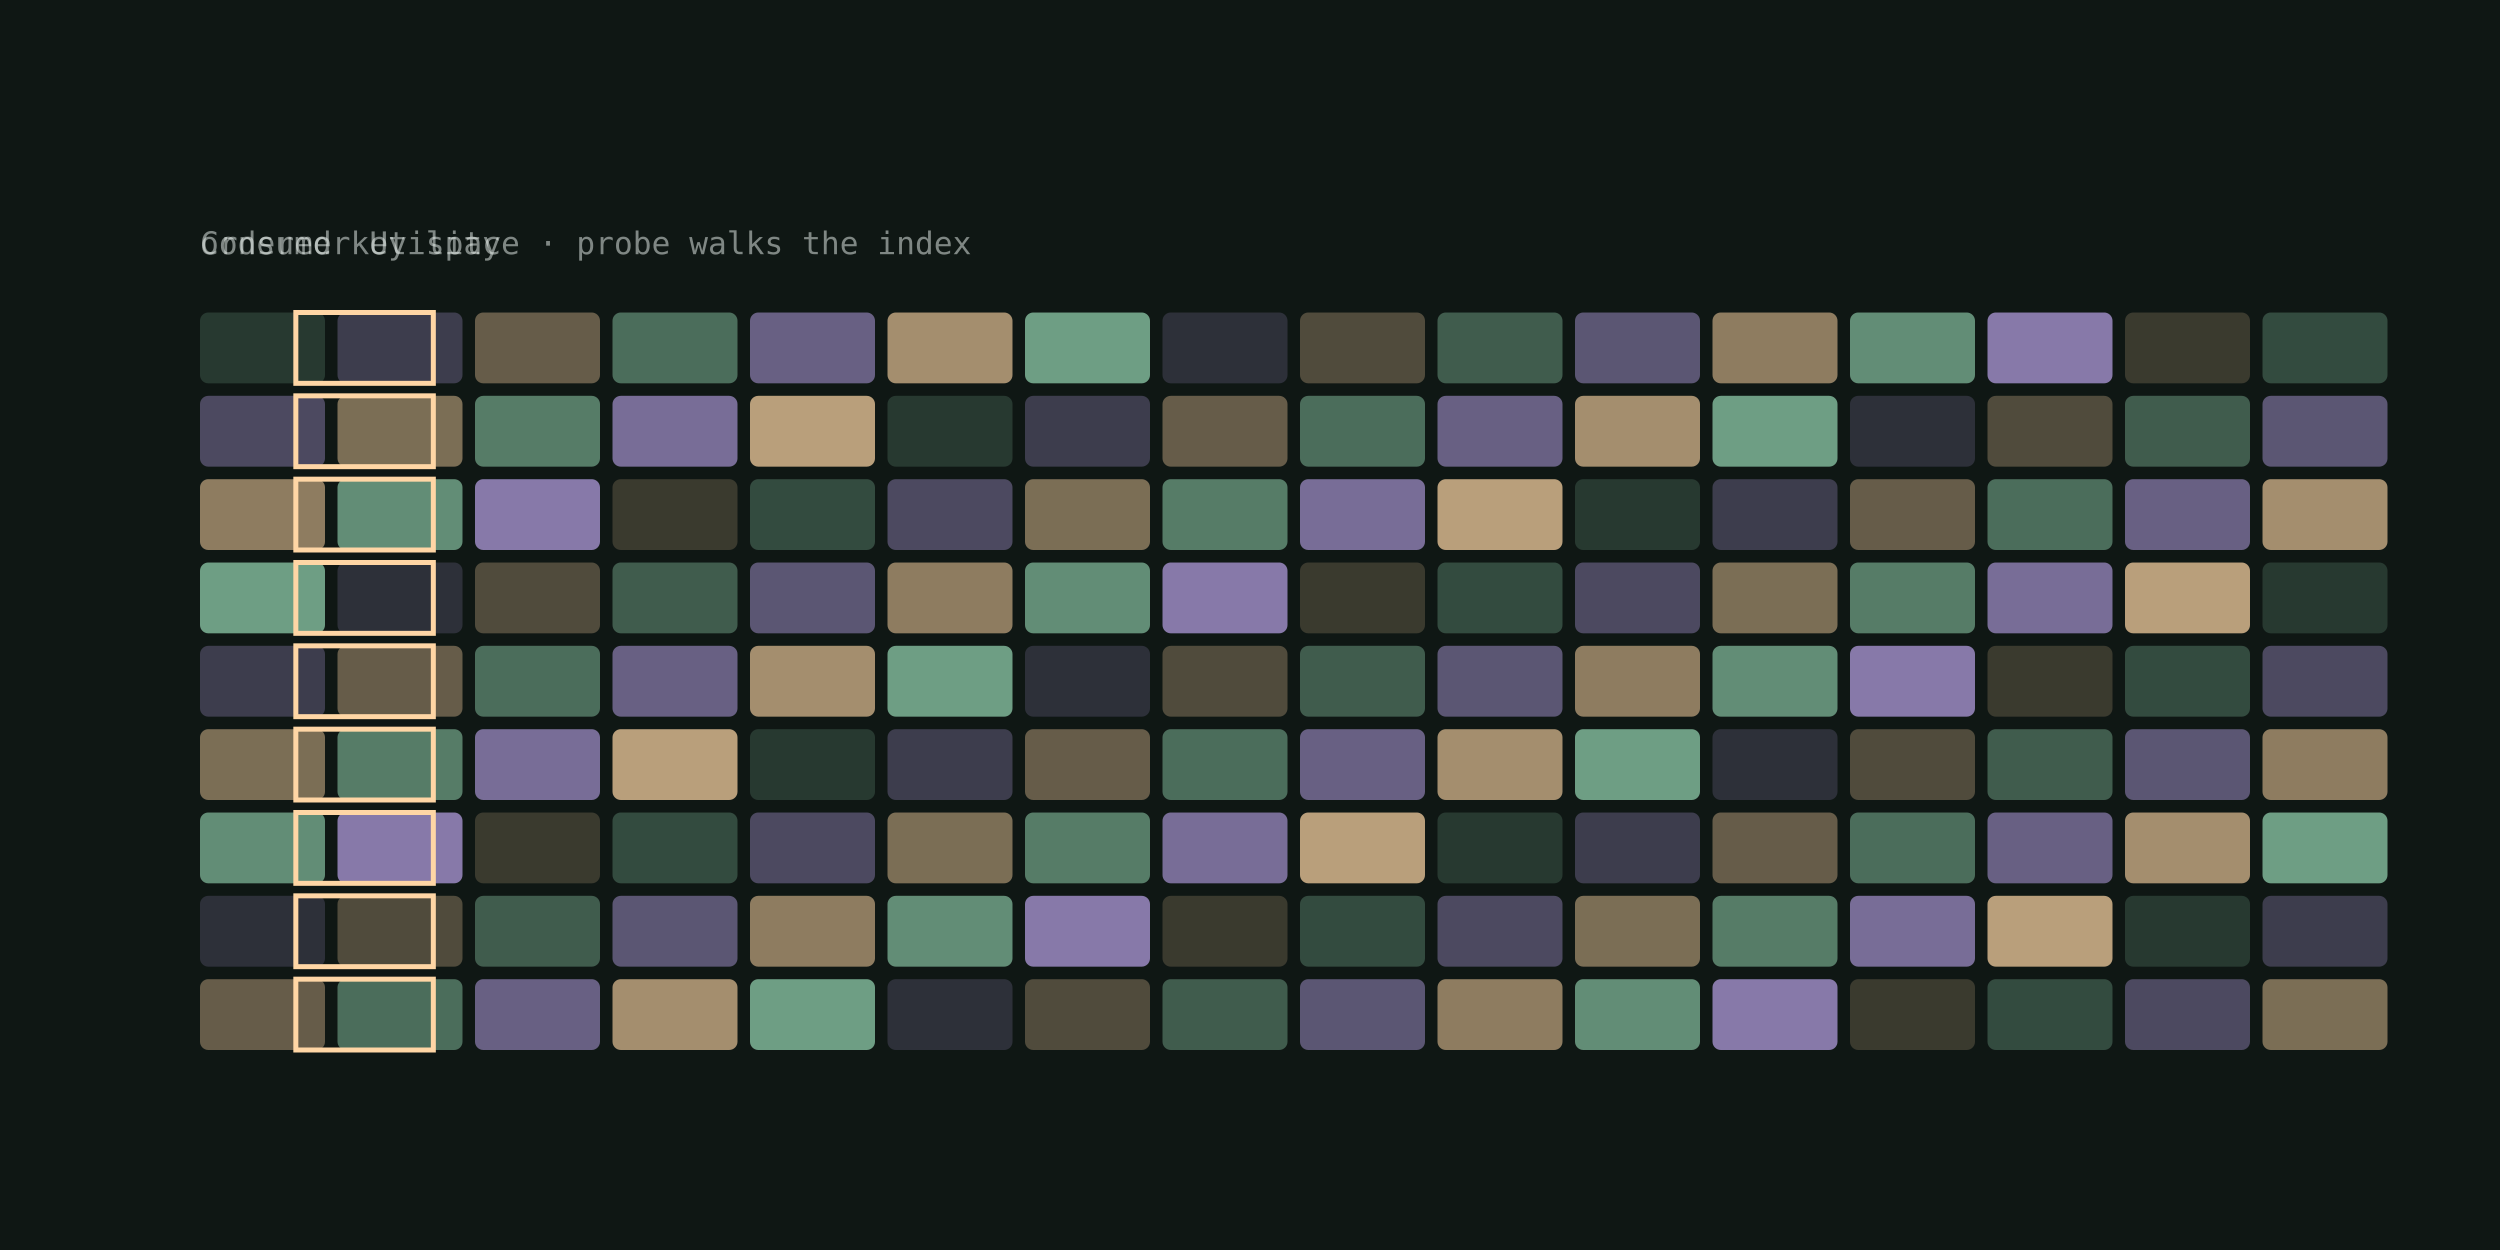
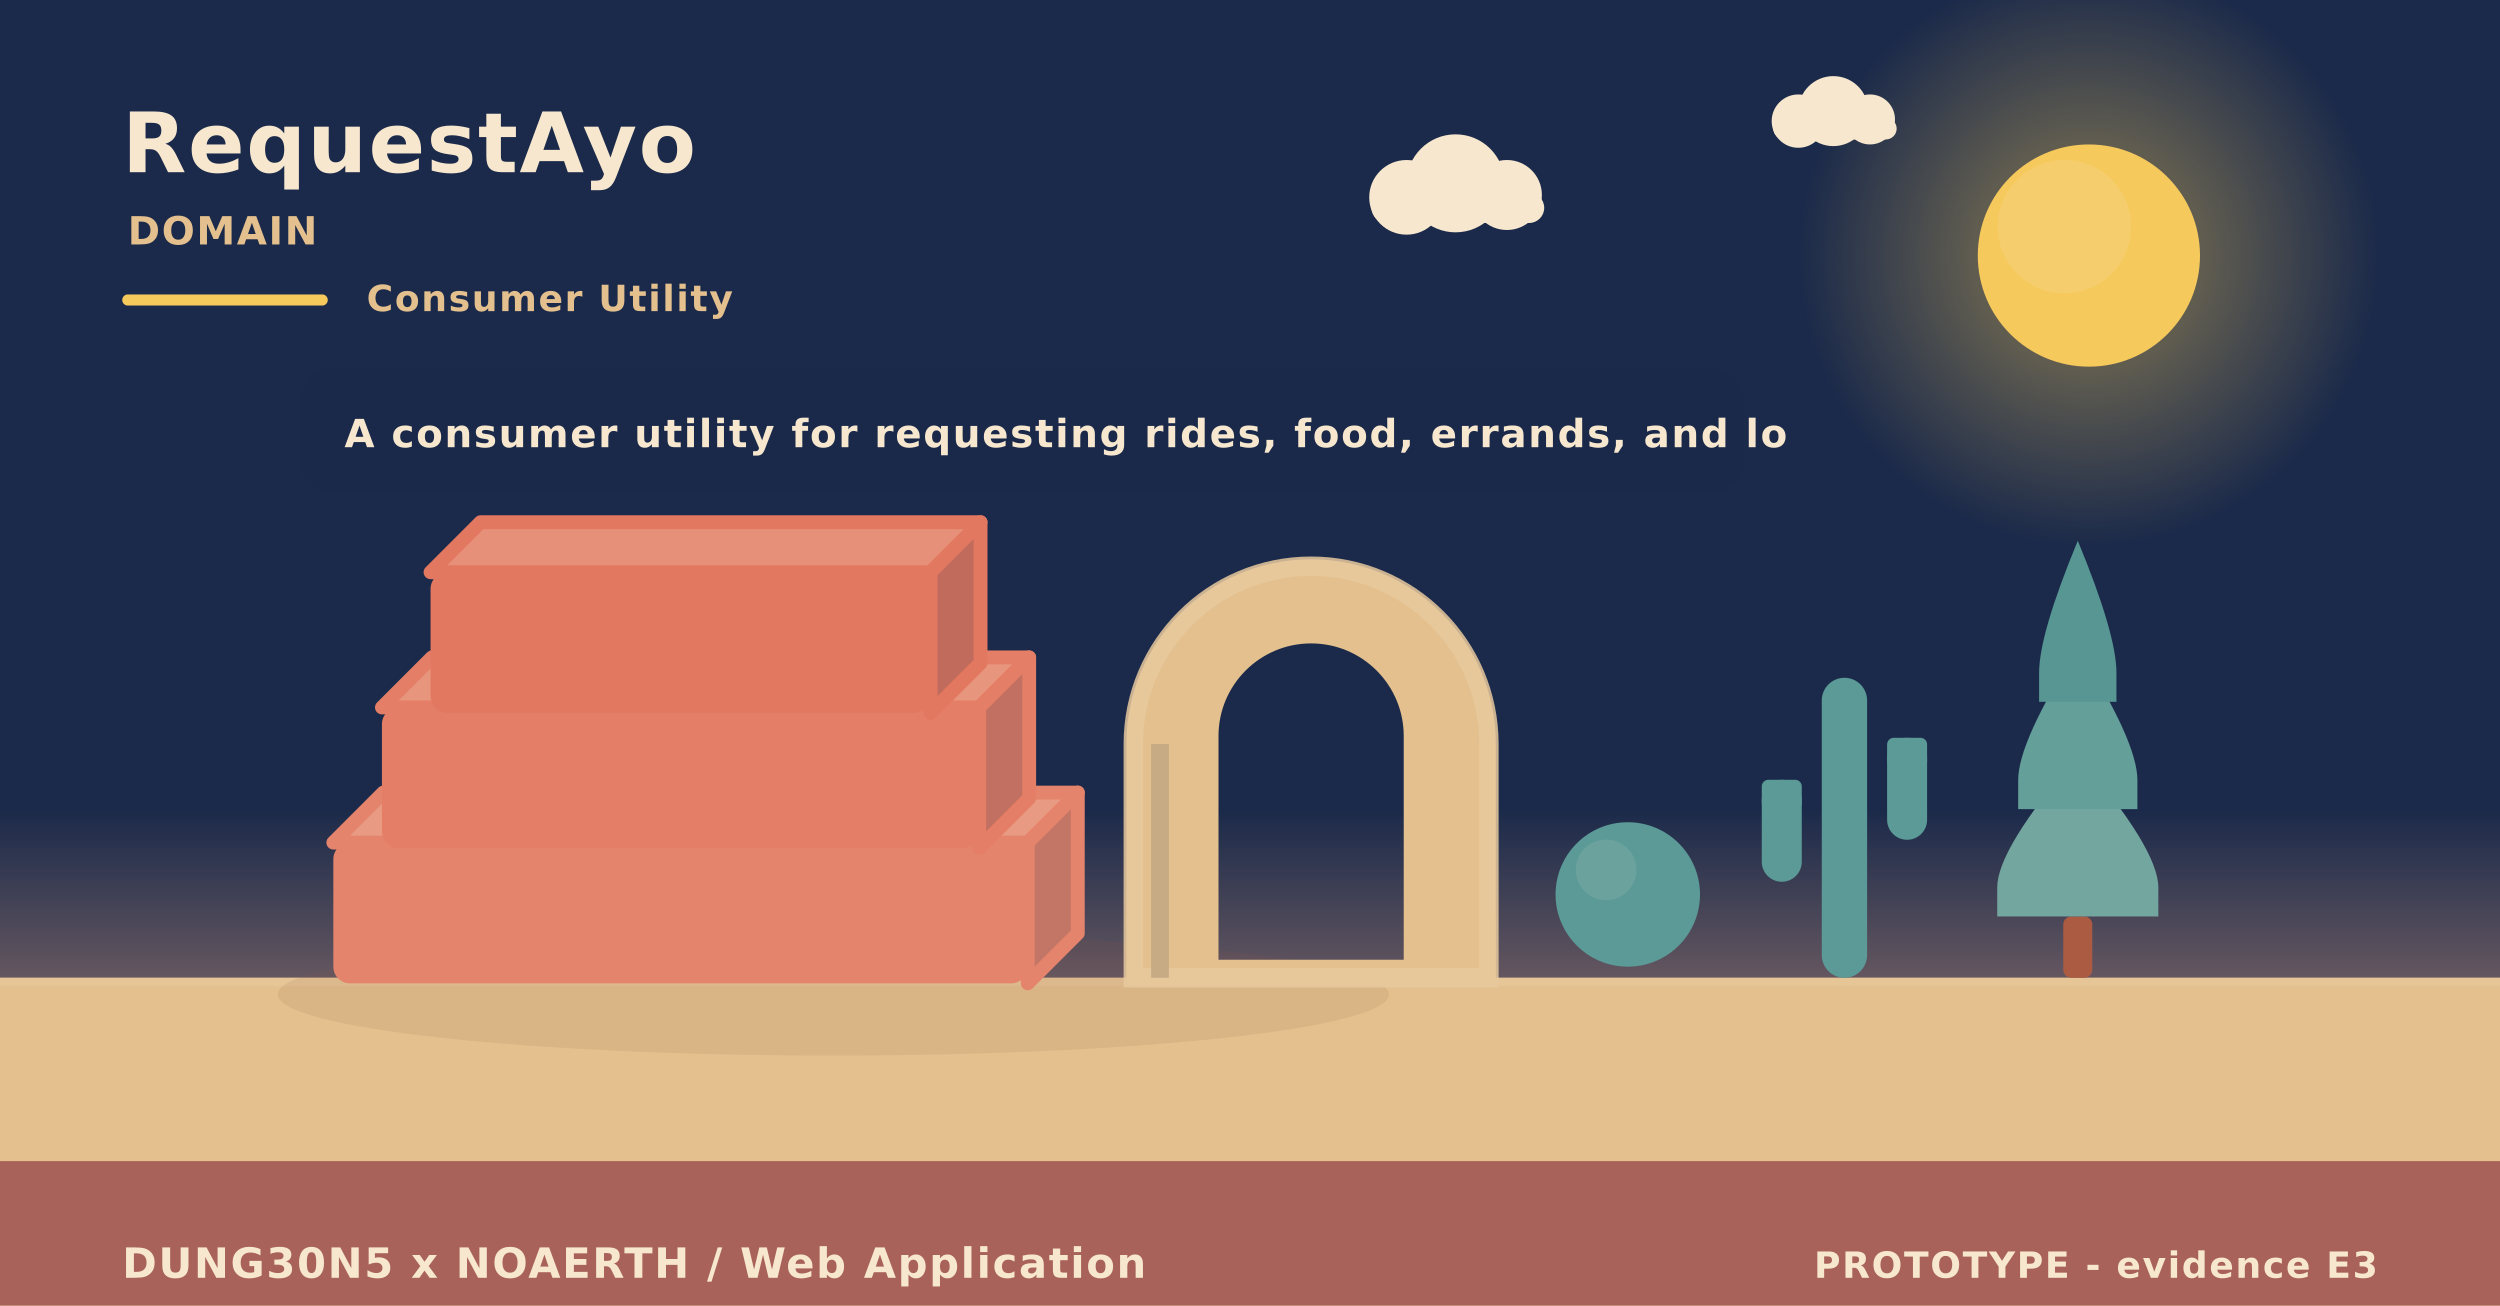
- <svg xmlns="http://www.w3.org/2000/svg" viewBox="0 0 1200 600" width="1200" height="600" role="img" aria-label="RequestAyo domain model">
-   <rect width="1200" height="600" fill="#0f1714" />
-   <defs>
-     <linearGradient id="gd" x1="0" y1="0" x2="1" y2="1">
-       <stop offset="0%" stop-color="#95d5b2" />
-       <stop offset="100%" stop-color="#b8a1e6" />
-     </linearGradient>
-   </defs>
-   <rect x="96.00" y="150.00" width="60.00" height="34.00" rx="4.00" fill="#95d5b2" opacity="0.18" />
-   <rect x="162.00" y="150.00" width="60.00" height="34.00" rx="4.00" fill="#b8a1e6" opacity="0.27" />
-   <rect x="228.00" y="150.00" width="60.00" height="34.00" rx="4.00" fill="#ffd6a5" opacity="0.36" />
-   <rect x="294.00" y="150.00" width="60.00" height="34.00" rx="4.00" fill="#95d5b2" opacity="0.45" />
-   <rect x="360.00" y="150.00" width="60.00" height="34.00" rx="4.00" fill="#b8a1e6" opacity="0.53" />
-   <rect x="426.00" y="150.00" width="60.00" height="34.00" rx="4.00" fill="#ffd6a5" opacity="0.62" />
-   <rect x="492.00" y="150.00" width="60.00" height="34.00" rx="4.00" fill="#95d5b2" opacity="0.71" />
-   <rect x="558.00" y="150.00" width="60.00" height="34.00" rx="4.00" fill="#b8a1e6" opacity="0.18" />
-   <rect x="624.00" y="150.00" width="60.00" height="34.00" rx="4.00" fill="#ffd6a5" opacity="0.27" />
-   <rect x="690.00" y="150.00" width="60.00" height="34.00" rx="4.00" fill="#95d5b2" opacity="0.36" />
-   <rect x="756.00" y="150.00" width="60.00" height="34.00" rx="4.00" fill="#b8a1e6" opacity="0.45" />
-   <rect x="822.00" y="150.00" width="60.00" height="34.00" rx="4.00" fill="#ffd6a5" opacity="0.53" />
-   <rect x="888.00" y="150.00" width="60.00" height="34.00" rx="4.00" fill="#95d5b2" opacity="0.62" />
-   <rect x="954.00" y="150.00" width="60.00" height="34.00" rx="4.00" fill="#b8a1e6" opacity="0.71" />
-   <rect x="1020.00" y="150.00" width="60.00" height="34.00" rx="4.00" fill="#ffd6a5" opacity="0.18" />
-   <rect x="1086.00" y="150.00" width="60.00" height="34.00" rx="4.00" fill="#95d5b2" opacity="0.27" />
-   <rect x="96.00" y="190.00" width="60.00" height="34.00" rx="4.00" fill="#b8a1e6" opacity="0.36" />
-   <rect x="162.00" y="190.00" width="60.00" height="34.00" rx="4.00" fill="#ffd6a5" opacity="0.45" />
-   <rect x="228.00" y="190.00" width="60.00" height="34.00" rx="4.00" fill="#95d5b2" opacity="0.53" />
-   <rect x="294.00" y="190.00" width="60.00" height="34.00" rx="4.00" fill="#b8a1e6" opacity="0.62" />
-   <rect x="360.00" y="190.00" width="60.00" height="34.00" rx="4.00" fill="#ffd6a5" opacity="0.71" />
-   <rect x="426.00" y="190.00" width="60.00" height="34.00" rx="4.00" fill="#95d5b2" opacity="0.18" />
-   <rect x="492.00" y="190.00" width="60.00" height="34.00" rx="4.00" fill="#b8a1e6" opacity="0.27" />
-   <rect x="558.00" y="190.00" width="60.00" height="34.00" rx="4.00" fill="#ffd6a5" opacity="0.36" />
-   <rect x="624.00" y="190.00" width="60.00" height="34.00" rx="4.00" fill="#95d5b2" opacity="0.45" />
-   <rect x="690.00" y="190.00" width="60.00" height="34.00" rx="4.00" fill="#b8a1e6" opacity="0.53" />
-   <rect x="756.00" y="190.00" width="60.00" height="34.00" rx="4.00" fill="#ffd6a5" opacity="0.62" />
-   <rect x="822.00" y="190.00" width="60.00" height="34.00" rx="4.00" fill="#95d5b2" opacity="0.71" />
-   <rect x="888.00" y="190.00" width="60.00" height="34.00" rx="4.00" fill="#b8a1e6" opacity="0.18" />
-   <rect x="954.00" y="190.00" width="60.00" height="34.00" rx="4.00" fill="#ffd6a5" opacity="0.27" />
-   <rect x="1020.00" y="190.00" width="60.00" height="34.00" rx="4.00" fill="#95d5b2" opacity="0.36" />
-   <rect x="1086.00" y="190.00" width="60.00" height="34.00" rx="4.00" fill="#b8a1e6" opacity="0.45" />
-   <rect x="96.00" y="230.00" width="60.00" height="34.00" rx="4.00" fill="#ffd6a5" opacity="0.53" />
-   <rect x="162.00" y="230.00" width="60.00" height="34.00" rx="4.00" fill="#95d5b2" opacity="0.62" />
-   <rect x="228.00" y="230.00" width="60.00" height="34.00" rx="4.00" fill="#b8a1e6" opacity="0.71" />
-   <rect x="294.00" y="230.00" width="60.00" height="34.00" rx="4.00" fill="#ffd6a5" opacity="0.18" />
-   <rect x="360.00" y="230.00" width="60.00" height="34.00" rx="4.00" fill="#95d5b2" opacity="0.27" />
-   <rect x="426.00" y="230.00" width="60.00" height="34.00" rx="4.00" fill="#b8a1e6" opacity="0.36" />
-   <rect x="492.00" y="230.00" width="60.00" height="34.00" rx="4.00" fill="#ffd6a5" opacity="0.45" />
-   <rect x="558.00" y="230.00" width="60.00" height="34.00" rx="4.00" fill="#95d5b2" opacity="0.53" />
-   <rect x="624.00" y="230.00" width="60.00" height="34.00" rx="4.00" fill="#b8a1e6" opacity="0.62" />
-   <rect x="690.00" y="230.00" width="60.00" height="34.00" rx="4.00" fill="#ffd6a5" opacity="0.71" />
-   <rect x="756.00" y="230.00" width="60.00" height="34.00" rx="4.00" fill="#95d5b2" opacity="0.18" />
-   <rect x="822.00" y="230.00" width="60.00" height="34.00" rx="4.00" fill="#b8a1e6" opacity="0.27" />
-   <rect x="888.00" y="230.00" width="60.00" height="34.00" rx="4.00" fill="#ffd6a5" opacity="0.36" />
-   <rect x="954.00" y="230.00" width="60.00" height="34.00" rx="4.00" fill="#95d5b2" opacity="0.45" />
-   <rect x="1020.00" y="230.00" width="60.00" height="34.00" rx="4.00" fill="#b8a1e6" opacity="0.53" />
-   <rect x="1086.00" y="230.00" width="60.00" height="34.00" rx="4.00" fill="#ffd6a5" opacity="0.62" />
-   <rect x="96.00" y="270.00" width="60.00" height="34.00" rx="4.00" fill="#95d5b2" opacity="0.71" />
-   <rect x="162.00" y="270.00" width="60.00" height="34.00" rx="4.00" fill="#b8a1e6" opacity="0.18" />
-   <rect x="228.00" y="270.00" width="60.00" height="34.00" rx="4.00" fill="#ffd6a5" opacity="0.27" />
-   <rect x="294.00" y="270.00" width="60.00" height="34.00" rx="4.00" fill="#95d5b2" opacity="0.36" />
-   <rect x="360.00" y="270.00" width="60.00" height="34.00" rx="4.00" fill="#b8a1e6" opacity="0.45" />
-   <rect x="426.00" y="270.00" width="60.00" height="34.00" rx="4.00" fill="#ffd6a5" opacity="0.53" />
-   <rect x="492.00" y="270.00" width="60.00" height="34.00" rx="4.00" fill="#95d5b2" opacity="0.62" />
-   <rect x="558.00" y="270.00" width="60.00" height="34.00" rx="4.00" fill="#b8a1e6" opacity="0.71" />
-   <rect x="624.00" y="270.00" width="60.00" height="34.00" rx="4.00" fill="#ffd6a5" opacity="0.18" />
-   <rect x="690.00" y="270.00" width="60.00" height="34.00" rx="4.00" fill="#95d5b2" opacity="0.27" />
-   <rect x="756.00" y="270.00" width="60.00" height="34.00" rx="4.00" fill="#b8a1e6" opacity="0.36" />
-   <rect x="822.00" y="270.00" width="60.00" height="34.00" rx="4.00" fill="#ffd6a5" opacity="0.45" />
-   <rect x="888.00" y="270.00" width="60.00" height="34.00" rx="4.00" fill="#95d5b2" opacity="0.53" />
-   <rect x="954.00" y="270.00" width="60.00" height="34.00" rx="4.00" fill="#b8a1e6" opacity="0.62" />
-   <rect x="1020.00" y="270.00" width="60.00" height="34.00" rx="4.00" fill="#ffd6a5" opacity="0.71" />
-   <rect x="1086.00" y="270.00" width="60.00" height="34.00" rx="4.00" fill="#95d5b2" opacity="0.18" />
-   <rect x="96.00" y="310.00" width="60.00" height="34.00" rx="4.00" fill="#b8a1e6" opacity="0.27" />
-   <rect x="162.00" y="310.00" width="60.00" height="34.00" rx="4.00" fill="#ffd6a5" opacity="0.36" />
-   <rect x="228.00" y="310.00" width="60.00" height="34.00" rx="4.00" fill="#95d5b2" opacity="0.45" />
-   <rect x="294.00" y="310.00" width="60.00" height="34.00" rx="4.00" fill="#b8a1e6" opacity="0.53" />
-   <rect x="360.00" y="310.00" width="60.00" height="34.00" rx="4.00" fill="#ffd6a5" opacity="0.62" />
-   <rect x="426.00" y="310.00" width="60.00" height="34.00" rx="4.00" fill="#95d5b2" opacity="0.71" />
-   <rect x="492.00" y="310.00" width="60.00" height="34.00" rx="4.00" fill="#b8a1e6" opacity="0.18" />
-   <rect x="558.00" y="310.00" width="60.00" height="34.00" rx="4.00" fill="#ffd6a5" opacity="0.27" />
-   <rect x="624.00" y="310.00" width="60.00" height="34.00" rx="4.00" fill="#95d5b2" opacity="0.36" />
-   <rect x="690.00" y="310.00" width="60.00" height="34.00" rx="4.00" fill="#b8a1e6" opacity="0.45" />
-   <rect x="756.00" y="310.00" width="60.00" height="34.00" rx="4.00" fill="#ffd6a5" opacity="0.53" />
-   <rect x="822.00" y="310.00" width="60.00" height="34.00" rx="4.00" fill="#95d5b2" opacity="0.62" />
-   <rect x="888.00" y="310.00" width="60.00" height="34.00" rx="4.00" fill="#b8a1e6" opacity="0.71" />
-   <rect x="954.00" y="310.00" width="60.00" height="34.00" rx="4.00" fill="#ffd6a5" opacity="0.18" />
-   <rect x="1020.00" y="310.00" width="60.00" height="34.00" rx="4.00" fill="#95d5b2" opacity="0.27" />
-   <rect x="1086.00" y="310.00" width="60.00" height="34.00" rx="4.00" fill="#b8a1e6" opacity="0.36" />
-   <rect x="96.00" y="350.00" width="60.00" height="34.00" rx="4.00" fill="#ffd6a5" opacity="0.45" />
-   <rect x="162.00" y="350.00" width="60.00" height="34.00" rx="4.00" fill="#95d5b2" opacity="0.53" />
-   <rect x="228.00" y="350.00" width="60.00" height="34.00" rx="4.00" fill="#b8a1e6" opacity="0.62" />
-   <rect x="294.00" y="350.00" width="60.00" height="34.00" rx="4.00" fill="#ffd6a5" opacity="0.71" />
-   <rect x="360.00" y="350.00" width="60.00" height="34.00" rx="4.00" fill="#95d5b2" opacity="0.18" />
-   <rect x="426.00" y="350.00" width="60.00" height="34.00" rx="4.00" fill="#b8a1e6" opacity="0.27" />
-   <rect x="492.00" y="350.00" width="60.00" height="34.00" rx="4.00" fill="#ffd6a5" opacity="0.36" />
-   <rect x="558.00" y="350.00" width="60.00" height="34.00" rx="4.00" fill="#95d5b2" opacity="0.45" />
-   <rect x="624.00" y="350.00" width="60.00" height="34.00" rx="4.00" fill="#b8a1e6" opacity="0.53" />
-   <rect x="690.00" y="350.00" width="60.00" height="34.00" rx="4.00" fill="#ffd6a5" opacity="0.62" />
-   <rect x="756.00" y="350.00" width="60.00" height="34.00" rx="4.00" fill="#95d5b2" opacity="0.71" />
-   <rect x="822.00" y="350.00" width="60.00" height="34.00" rx="4.00" fill="#b8a1e6" opacity="0.18" />
-   <rect x="888.00" y="350.00" width="60.00" height="34.00" rx="4.00" fill="#ffd6a5" opacity="0.27" />
-   <rect x="954.00" y="350.00" width="60.00" height="34.00" rx="4.00" fill="#95d5b2" opacity="0.36" />
-   <rect x="1020.00" y="350.00" width="60.00" height="34.00" rx="4.00" fill="#b8a1e6" opacity="0.45" />
-   <rect x="1086.00" y="350.00" width="60.00" height="34.00" rx="4.00" fill="#ffd6a5" opacity="0.53" />
-   <rect x="96.00" y="390.00" width="60.00" height="34.00" rx="4.00" fill="#95d5b2" opacity="0.62" />
-   <rect x="162.00" y="390.00" width="60.00" height="34.00" rx="4.00" fill="#b8a1e6" opacity="0.71" />
-   <rect x="228.00" y="390.00" width="60.00" height="34.00" rx="4.00" fill="#ffd6a5" opacity="0.18" />
-   <rect x="294.00" y="390.00" width="60.00" height="34.00" rx="4.00" fill="#95d5b2" opacity="0.27" />
-   <rect x="360.00" y="390.00" width="60.00" height="34.00" rx="4.00" fill="#b8a1e6" opacity="0.36" />
-   <rect x="426.00" y="390.00" width="60.00" height="34.00" rx="4.00" fill="#ffd6a5" opacity="0.45" />
-   <rect x="492.00" y="390.00" width="60.00" height="34.00" rx="4.00" fill="#95d5b2" opacity="0.53" />
-   <rect x="558.00" y="390.00" width="60.00" height="34.00" rx="4.00" fill="#b8a1e6" opacity="0.62" />
-   <rect x="624.00" y="390.00" width="60.00" height="34.00" rx="4.00" fill="#ffd6a5" opacity="0.71" />
-   <rect x="690.00" y="390.00" width="60.00" height="34.00" rx="4.00" fill="#95d5b2" opacity="0.18" />
-   <rect x="756.00" y="390.00" width="60.00" height="34.00" rx="4.00" fill="#b8a1e6" opacity="0.27" />
-   <rect x="822.00" y="390.00" width="60.00" height="34.00" rx="4.00" fill="#ffd6a5" opacity="0.36" />
-   <rect x="888.00" y="390.00" width="60.00" height="34.00" rx="4.00" fill="#95d5b2" opacity="0.45" />
-   <rect x="954.00" y="390.00" width="60.00" height="34.00" rx="4.00" fill="#b8a1e6" opacity="0.53" />
-   <rect x="1020.00" y="390.00" width="60.00" height="34.00" rx="4.00" fill="#ffd6a5" opacity="0.62" />
-   <rect x="1086.00" y="390.00" width="60.00" height="34.00" rx="4.00" fill="#95d5b2" opacity="0.71" />
-   <rect x="96.00" y="430.00" width="60.00" height="34.00" rx="4.00" fill="#b8a1e6" opacity="0.18" />
-   <rect x="162.00" y="430.00" width="60.00" height="34.00" rx="4.00" fill="#ffd6a5" opacity="0.27" />
-   <rect x="228.00" y="430.00" width="60.00" height="34.00" rx="4.00" fill="#95d5b2" opacity="0.36" />
-   <rect x="294.00" y="430.00" width="60.00" height="34.00" rx="4.00" fill="#b8a1e6" opacity="0.45" />
-   <rect x="360.00" y="430.00" width="60.00" height="34.00" rx="4.00" fill="#ffd6a5" opacity="0.53" />
-   <rect x="426.00" y="430.00" width="60.00" height="34.00" rx="4.00" fill="#95d5b2" opacity="0.62" />
-   <rect x="492.00" y="430.00" width="60.00" height="34.00" rx="4.00" fill="#b8a1e6" opacity="0.71" />
-   <rect x="558.00" y="430.00" width="60.00" height="34.00" rx="4.00" fill="#ffd6a5" opacity="0.18" />
-   <rect x="624.00" y="430.00" width="60.00" height="34.00" rx="4.00" fill="#95d5b2" opacity="0.27" />
-   <rect x="690.00" y="430.00" width="60.00" height="34.00" rx="4.00" fill="#b8a1e6" opacity="0.36" />
-   <rect x="756.00" y="430.00" width="60.00" height="34.00" rx="4.00" fill="#ffd6a5" opacity="0.45" />
-   <rect x="822.00" y="430.00" width="60.00" height="34.00" rx="4.00" fill="#95d5b2" opacity="0.53" />
-   <rect x="888.00" y="430.00" width="60.00" height="34.00" rx="4.00" fill="#b8a1e6" opacity="0.62" />
-   <rect x="954.00" y="430.00" width="60.00" height="34.00" rx="4.00" fill="#ffd6a5" opacity="0.71" />
-   <rect x="1020.00" y="430.00" width="60.00" height="34.00" rx="4.00" fill="#95d5b2" opacity="0.18" />
-   <rect x="1086.00" y="430.00" width="60.00" height="34.00" rx="4.00" fill="#b8a1e6" opacity="0.27" />
-   <rect x="96.00" y="470.00" width="60.00" height="34.00" rx="4.00" fill="#ffd6a5" opacity="0.36" />
-   <rect x="162.00" y="470.00" width="60.00" height="34.00" rx="4.00" fill="#95d5b2" opacity="0.45" />
-   <rect x="228.00" y="470.00" width="60.00" height="34.00" rx="4.00" fill="#b8a1e6" opacity="0.53" />
-   <rect x="294.00" y="470.00" width="60.00" height="34.00" rx="4.00" fill="#ffd6a5" opacity="0.62" />
-   <rect x="360.00" y="470.00" width="60.00" height="34.00" rx="4.00" fill="#95d5b2" opacity="0.71" />
-   <rect x="426.00" y="470.00" width="60.00" height="34.00" rx="4.00" fill="#b8a1e6" opacity="0.18" />
-   <rect x="492.00" y="470.00" width="60.00" height="34.00" rx="4.00" fill="#ffd6a5" opacity="0.27" />
-   <rect x="558.00" y="470.00" width="60.00" height="34.00" rx="4.00" fill="#95d5b2" opacity="0.36" />
-   <rect x="624.00" y="470.00" width="60.00" height="34.00" rx="4.00" fill="#b8a1e6" opacity="0.45" />
-   <rect x="690.00" y="470.00" width="60.00" height="34.00" rx="4.00" fill="#ffd6a5" opacity="0.53" />
-   <rect x="756.00" y="470.00" width="60.00" height="34.00" rx="4.00" fill="#95d5b2" opacity="0.62" />
-   <rect x="822.00" y="470.00" width="60.00" height="34.00" rx="4.00" fill="#b8a1e6" opacity="0.71" />
-   <rect x="888.00" y="470.00" width="60.00" height="34.00" rx="4.00" fill="#ffd6a5" opacity="0.18" />
-   <rect x="954.00" y="470.00" width="60.00" height="34.00" rx="4.00" fill="#95d5b2" opacity="0.27" />
-   <rect x="1020.00" y="470.00" width="60.00" height="34.00" rx="4.00" fill="#b8a1e6" opacity="0.36" />
-   <rect x="1086.00" y="470.00" width="60.00" height="34.00" rx="4.00" fill="#ffd6a5" opacity="0.45" />
+ <svg xmlns="http://www.w3.org/2000/svg" width="900" height="470" viewBox="0 0 900 470" role="img" aria-label="RequestAyo - the problem it addresses">
+   <linearGradient id="skym" x1="0" y1="0" x2="0" y2="1">
+     <stop offset="0" stop-color="#1b2a4a" />
+     <stop offset="0.62" stop-color="#1b2a4a" />
+     <stop offset="1" stop-color="#f3ad8a" />
+   </linearGradient>
+   <rect width="900" height="470" fill="url(#skym)" />
+   <radialGradient id="sunm">
+     <stop offset="0.35" stop-color="#f5c95c" stop-opacity="0.34" />
+     <stop offset="1" stop-color="#f5c95c" stop-opacity="0" />
+   </radialGradient>
+   <circle cx="752" cy="92" r="104" fill="url(#sunm)" />
+   <circle cx="752" cy="92" r="40" fill="#f5c95c" />
+   <circle cx="743.2" cy="81.6" r="24" fill="#f5d27e" opacity="0.5" />
  <g>
-     <rect x="142" y="150" width="66" height="34" fill="none" stroke="#ffd6a5" stroke-width="2.4">
-       <animate attributeName="opacity" values="0;1;0" dur="7.45s" begin="0.0s" repeatCount="indefinite" />
-     </rect>
+     <circle cx="524" cy="66" r="17.64" fill="#f6e7ce" />
+     <circle cx="506.36" cy="71.04" r="13.44" fill="#f6e7ce" />
+     <circle cx="542.48" cy="70.2" r="12.6" fill="#f6e7ce" />
+     <rect x="493.76" y="69.36" width="62.16" height="10.92" rx="5.46" fill="#f6e7ce" />
+     <animateTransform attributeName="transform" type="translate" values="0 0;24 0;0 0" dur="36s" begin="0s" repeatCount="indefinite" />
  </g>
  <g>
-     <rect x="142" y="190" width="66" height="34" fill="none" stroke="#ffd6a5" stroke-width="2.4">
-       <animate attributeName="opacity" values="0;1;0" dur="7.45s" begin="0.42s" repeatCount="indefinite" />
-     </rect>
+     <circle cx="660" cy="40" r="12.6" fill="#f6e7ce" />
+     <circle cx="647.4" cy="43.6" r="9.6" fill="#f6e7ce" />
+     <circle cx="673.2" cy="43" r="9" fill="#f6e7ce" />
+     <rect x="638.4" y="42.4" width="44.4" height="7.8" rx="3.9" fill="#f6e7ce" />
+     <animateTransform attributeName="transform" type="translate" values="0 0;-18 0;0 0" dur="46s" begin="3s" repeatCount="indefinite" />
  </g>
-   <g>
-     <rect x="142" y="230" width="66" height="34" fill="none" stroke="#ffd6a5" stroke-width="2.4">
-       <animate attributeName="opacity" values="0;1;0" dur="7.45s" begin="0.84s" repeatCount="indefinite" />
-     </rect>
-   </g>
-   <g>
-     <rect x="142" y="270" width="66" height="34" fill="none" stroke="#ffd6a5" stroke-width="2.4">
-       <animate attributeName="opacity" values="0;1;0" dur="7.45s" begin="1.26s" repeatCount="indefinite" />
-     </rect>
-   </g>
-   <g>
-     <rect x="142" y="310" width="66" height="34" fill="none" stroke="#ffd6a5" stroke-width="2.4">
-       <animate attributeName="opacity" values="0;1;0" dur="7.45s" begin="1.68s" repeatCount="indefinite" />
-     </rect>
-   </g>
-   <g>
-     <rect x="142" y="350" width="66" height="34" fill="none" stroke="#ffd6a5" stroke-width="2.4">
-       <animate attributeName="opacity" values="0;1;0" dur="7.45s" begin="2.1s" repeatCount="indefinite" />
-     </rect>
-   </g>
-   <g>
-     <rect x="142" y="390" width="66" height="34" fill="none" stroke="#ffd6a5" stroke-width="2.4">
-       <animate attributeName="opacity" values="0;1;0" dur="7.45s" begin="2.52s" repeatCount="indefinite" />
-     </rect>
-   </g>
-   <g>
-     <rect x="142" y="430" width="66" height="34" fill="none" stroke="#ffd6a5" stroke-width="2.4">
-       <animate attributeName="opacity" values="0;1;0" dur="7.45s" begin="2.94s" repeatCount="indefinite" />
-     </rect>
-   </g>
-   <g>
-     <rect x="142" y="470" width="66" height="34" fill="none" stroke="#ffd6a5" stroke-width="2.4">
-       <animate attributeName="opacity" values="0;1;0" dur="7.45s" begin="3.36s" repeatCount="indefinite" />
-     </rect>
-   </g>
-   <text x="96" y="122" font-family="ui-monospace,Menlo,monospace" font-size="15" fill="rgba(240,248,244,0.500)">ordered key space · probe walks the index</text>
-   <text x="96" y="122" font-family="ui-monospace,Menlo,monospace" font-size="15" fill="rgba(240,248,244,0.500)">Consumer Utility</text>
+   <rect x="0" y="352" width="900" height="118" fill="#e3c08d" />
+   <rect x="0" y="352" width="900" height="3" fill="#e6c596" />
+   <text x="44" y="62" font-family="Verdana,DejaVu Sans,sans-serif" font-size="30" font-weight="700" letter-spacing="0.6" fill="#f6e7ce" text-anchor="start">RequestAyo</text>
+   <text x="46" y="88" font-family="Verdana,DejaVu Sans,sans-serif" font-size="14" font-weight="700" letter-spacing="0.6" fill="#e3c08d" text-anchor="start">DOMAIN</text>
+   <rect x="44" y="106" width="74" height="4" rx="2" fill="#f5c95c" />
+   <text x="132" y="112" font-family="Verdana,DejaVu Sans,sans-serif" font-size="13" font-weight="700" letter-spacing="0.6" fill="#e3c08d" text-anchor="start">Consumer Utility</text>
+   <ellipse cx="300" cy="358" rx="200" ry="22" fill="rgba(138,90,68,0.11)" />
+   <path d="M120,303.33 L370,303.33 L388,285.33 L138,285.33 Z" fill="#e99a82" stroke="#e5846c" stroke-width="5" stroke-linejoin="round" />
+   <path d="M370,303.33 L388,285.33 L388,336 L370,354 Z" fill="#c37566" stroke="#e5846c" stroke-width="5" stroke-linejoin="round" />
+   <rect x="120" y="303.33" width="250" height="50.67" rx="6" fill="#e5846c" />
+   <path d="M137.5,254.67 L352.5,254.67 L370.5,236.67 L155.5,236.67 Z" fill="#e8957d" stroke="#e47e66" stroke-width="5" stroke-linejoin="round" />
+   <path d="M352.5,254.67 L370.5,236.67 L370.5,287.33 L352.5,305.33 Z" fill="#c27061" stroke="#e47e66" stroke-width="5" stroke-linejoin="round" />
+   <rect x="137.5" y="254.67" width="215" height="50.67" rx="6" fill="#e47e66" />
+   <path d="M155,206 L335,206 L353,188 L173,188 Z" fill="#e79079" stroke="#e37861" stroke-width="5" stroke-linejoin="round" />
+   <path d="M335,206 L353,188 L353,238.67 L335,256.67 Z" fill="#c16b5d" stroke="#e37861" stroke-width="5" stroke-linejoin="round" />
+   <rect x="155" y="206" width="180" height="50.67" rx="6" fill="#e37861" />
+   <path d="M408,352 L408,267.84 A64,64 0 0 1 536,267.84 L536,352 Z M436.16,348 L436.16,264.97 A35.84,35.84 0 0 1 507.84,264.97 L507.84,348 Z" fill="#e3c08d" fill-rule="evenodd" stroke="#e3c08d" stroke-width="5" stroke-linejoin="round" />
+   <path d="M408,352 L408,267.84 A64,64 0 0 1 536,267.84 L536,352 Z" fill="none" stroke="#e8c99d" stroke-width="7" stroke-linecap="round" opacity="0.85" />
+   <rect x="414.4" y="267.84" width="6.4" height="84.16" fill="#c7ab84" />
+   <circle cx="586" cy="322" r="26" fill="#5b9a97" />
+   <circle cx="578.2" cy="313.16" r="10.92" fill="#7aa9a2" opacity="0.55" />
+   <rect x="655.84" y="244" width="16.32" height="108" rx="8.16" fill="#5b9a97" />
+   <rect x="634.24" y="280.72" width="14.4" height="36.72" rx="7.2" fill="#5b9a97" />
+   <rect x="634.24" y="280.72" width="14.4" height="10.8" rx="2.4" fill="#5b9a97" />
+   <rect x="679.36" y="265.6" width="14.4" height="36.72" rx="7.2" fill="#5b9a97" />
+   <rect x="679.36" y="265.6" width="14.4" height="10.8" rx="2.4" fill="#5b9a97" />
+   <rect x="742.78" y="329.92" width="10.44" height="22.08" rx="2.9" fill="#ac5b43" />
+   <path d="M748,271.96 Q719,305.58 719,319.49 Q719,329.92 719,329.92 L777,329.92 Q777,329.92 777,319.49 Q777,305.58 748,271.96 Z" fill="#74a6a0" />
+   <path d="M748,233.32 Q726.54,266.94 726.54,280.85 Q726.54,291.28 726.54,291.28 L769.46,291.28 Q769.46,291.28 769.46,280.85 Q769.46,266.94 748,233.32 Z" fill="#649f9a" />
+   <path d="M748,194.68 Q734.08,228.3 734.08,242.21 Q734.08,252.64 734.08,252.64 L761.92,252.64 Q761.92,252.64 761.92,242.21 Q761.92,228.3 748,194.68 Z" fill="#589694" />
+   <rect x="108" y="132" width="520" height="46" rx="12" fill="rgba(27,42,74,0.42)" opacity="0.94" />
+   <text x="124" y="161" font-family="Verdana,DejaVu Sans,sans-serif" font-size="14" font-weight="700" letter-spacing="0.6" fill="#f6e7ce" text-anchor="start">A consumer utility for requesting rides, food, errands, and lo</text>
+   <rect x="0" y="418" width="900" height="52" rx="0" fill="#a65c56" opacity="0.94" />
+   <text x="44" y="460" font-family="Verdana,DejaVu Sans,sans-serif" font-size="15" font-weight="700" letter-spacing="0.6" fill="#f6e7ce" text-anchor="start">DUNG30N5 x NOAERTH  /  Web Application</text>
+   <text x="856" y="460" font-family="Verdana,DejaVu Sans,sans-serif" font-size="13" font-weight="700" letter-spacing="0.6" fill="#f6e7ce" text-anchor="end">PROTOTYPE  -  evidence E3</text>
</svg>
